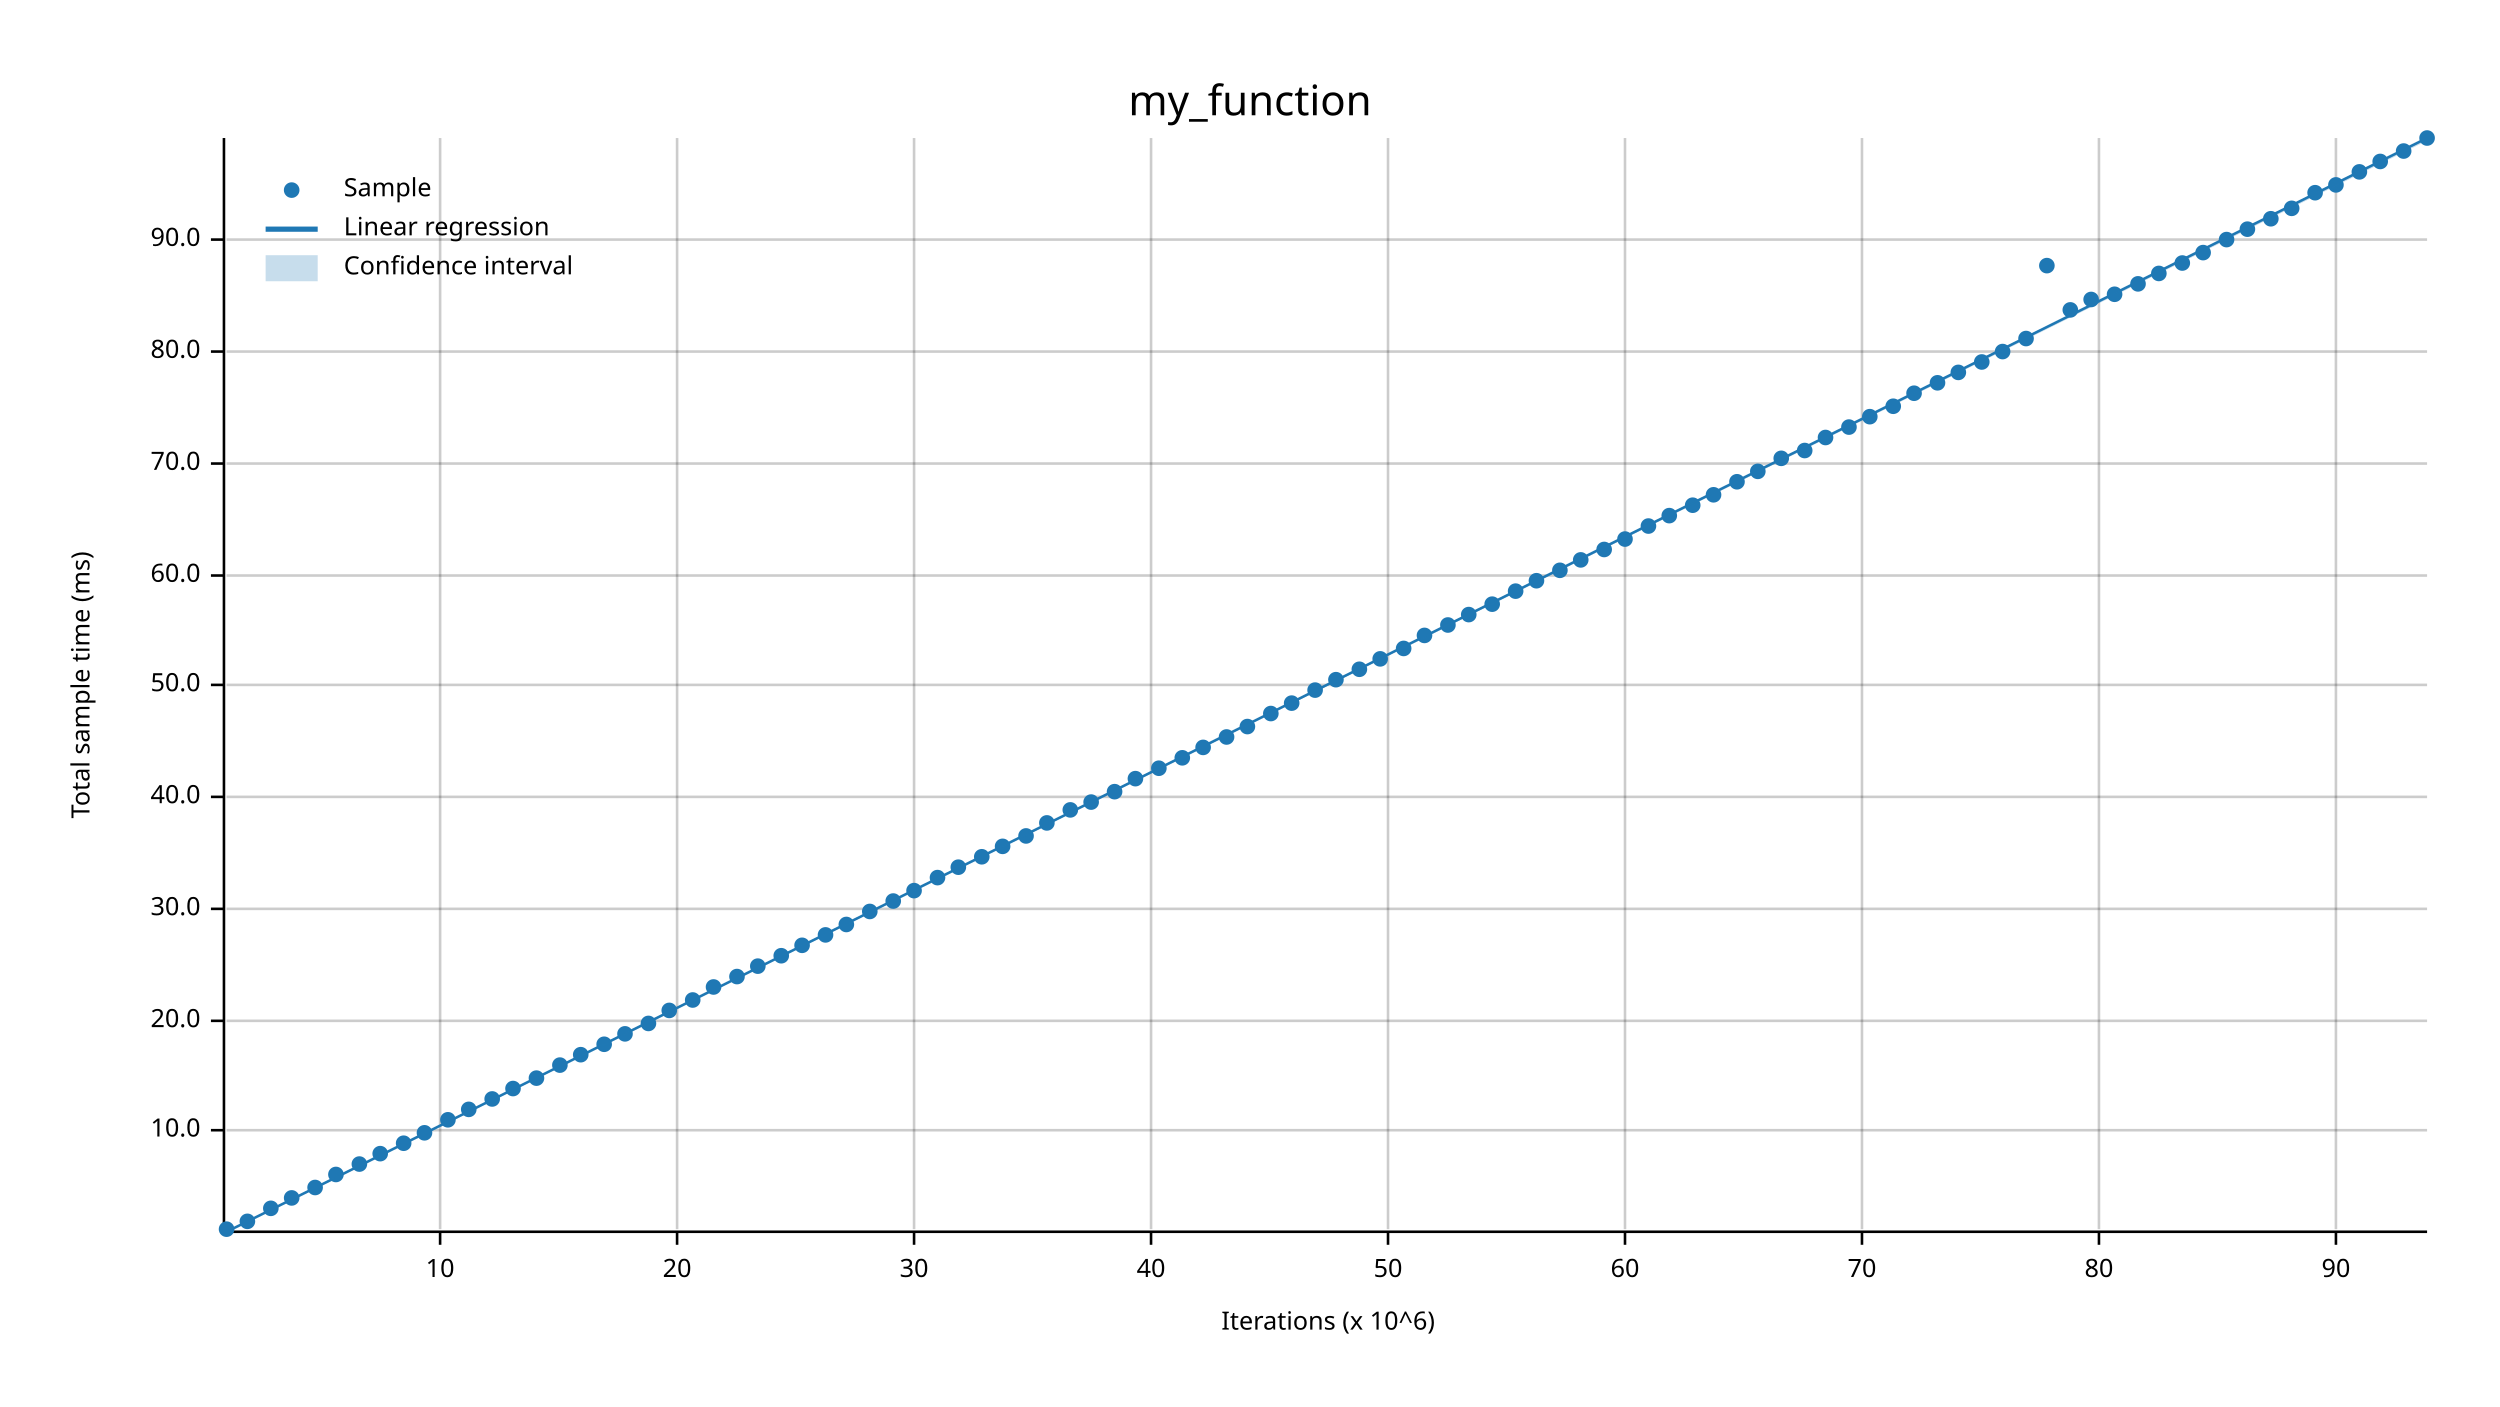
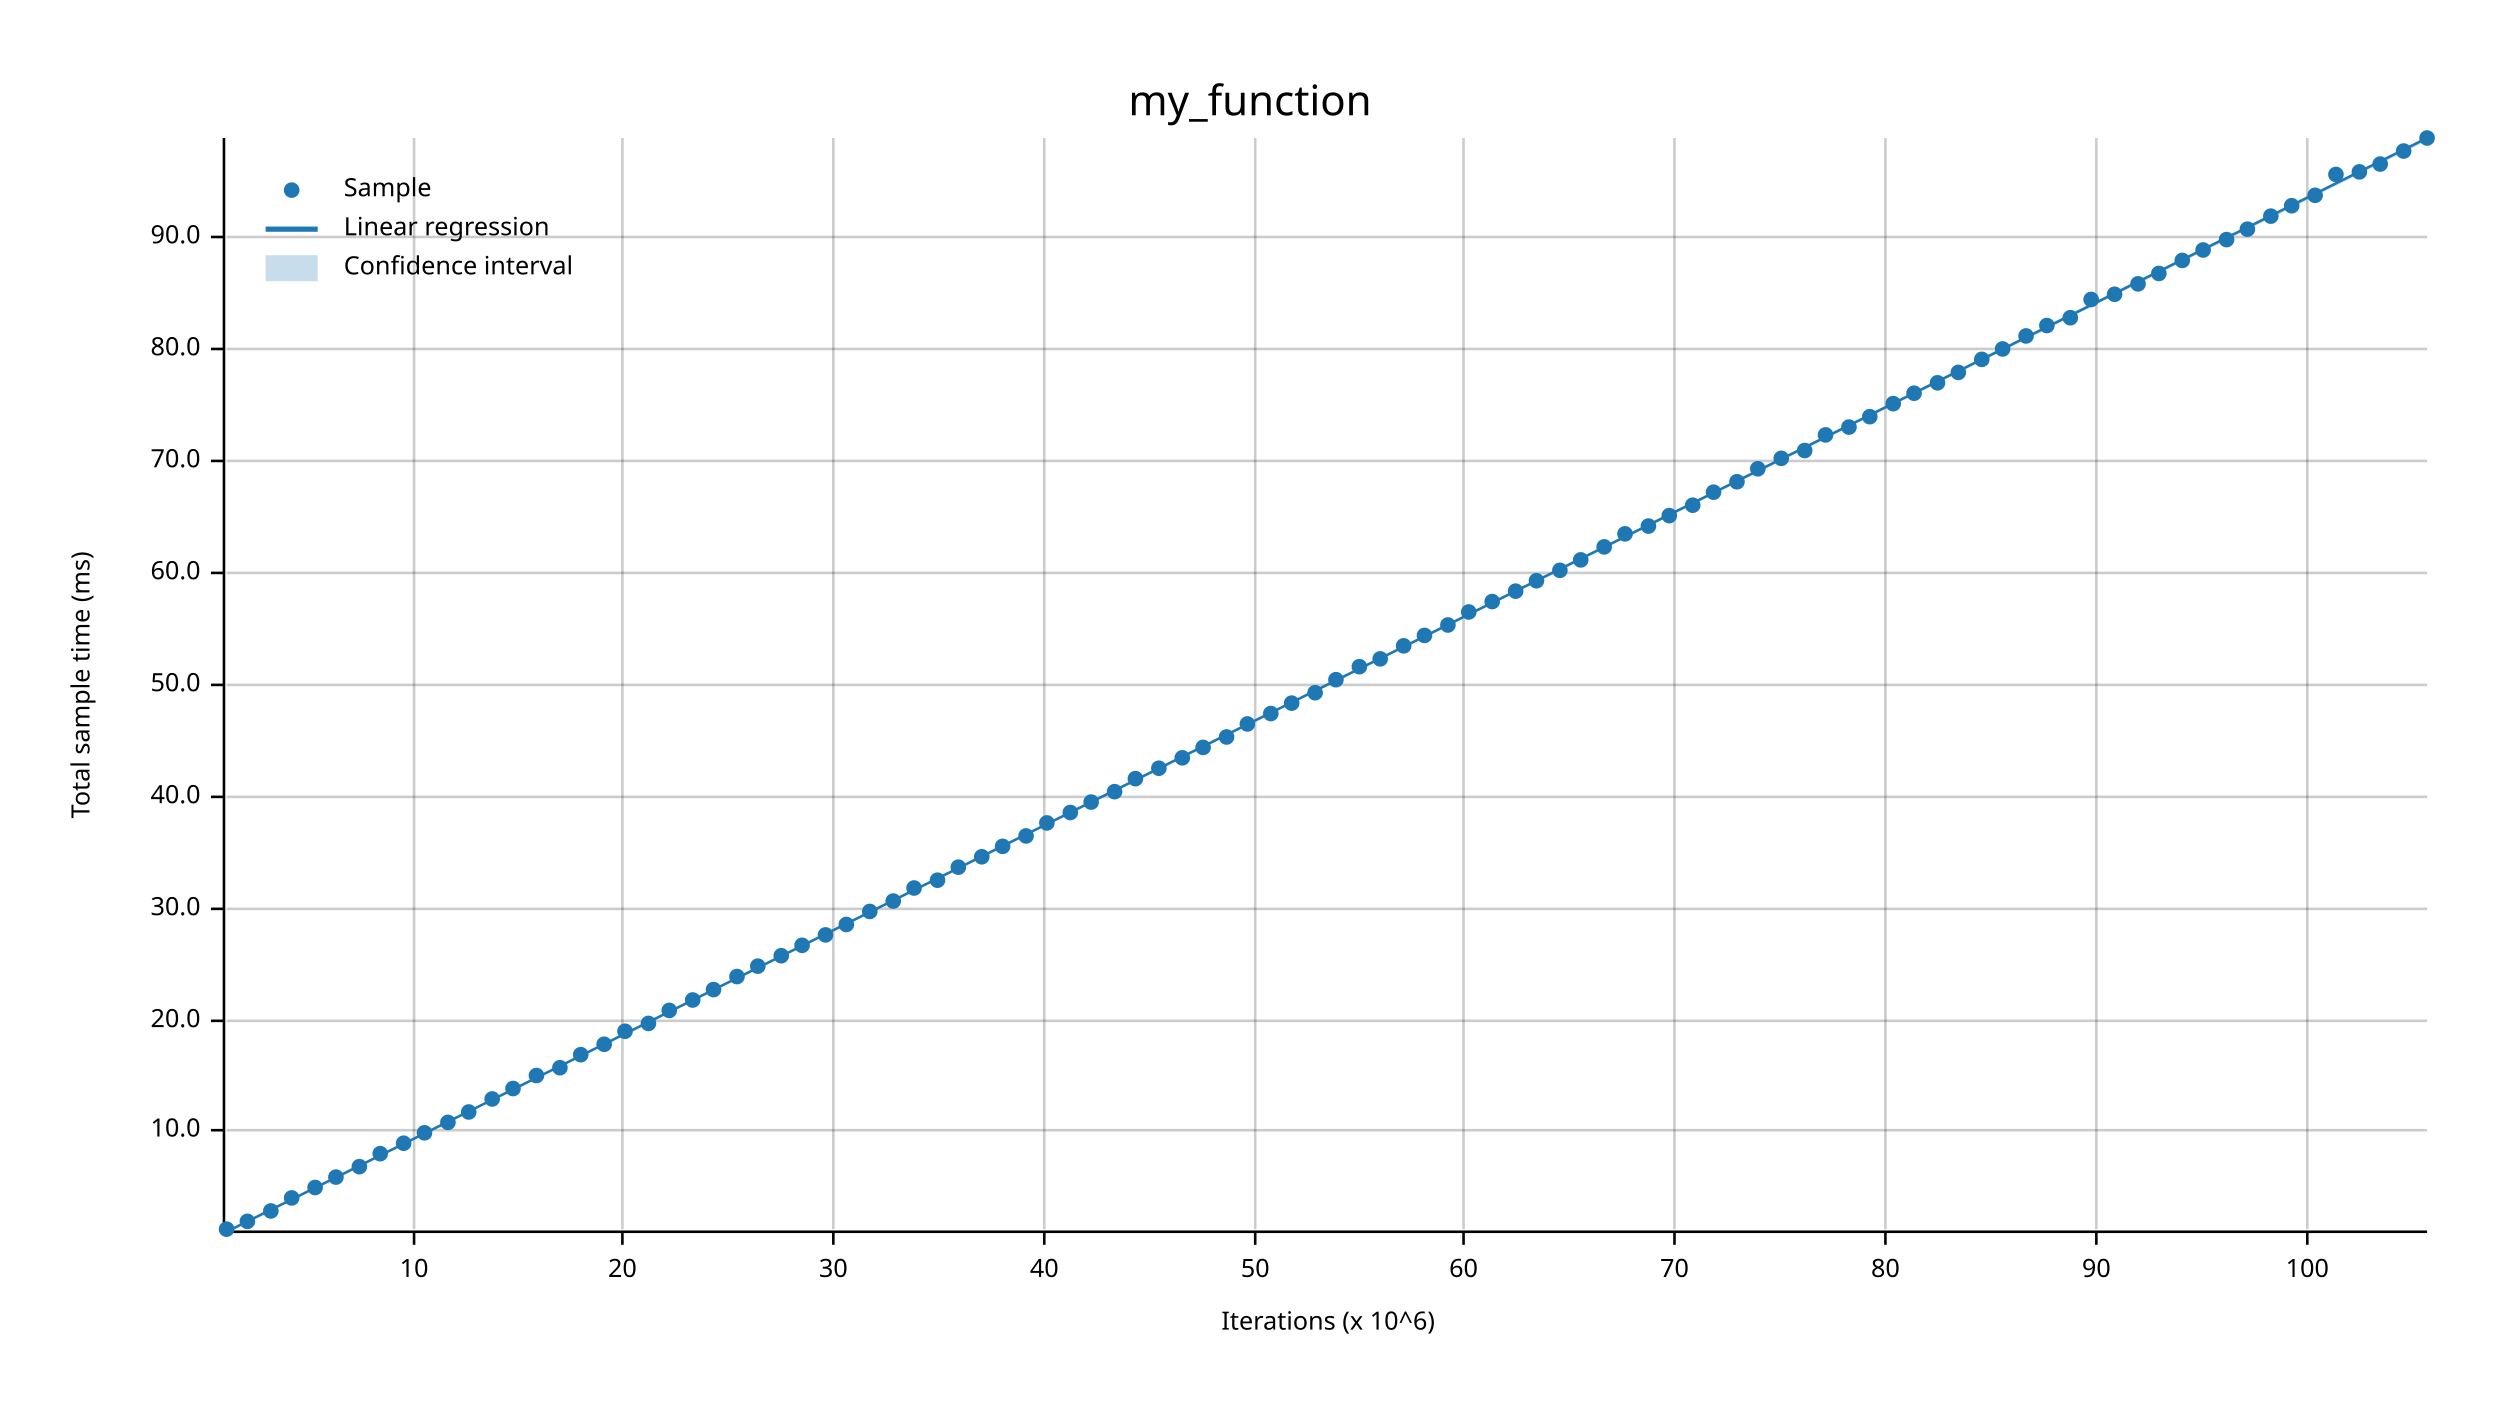
<svg xmlns="http://www.w3.org/2000/svg" width="960" height="540" viewBox="0 0 960 540">
  <text x="480" y="32" dy="0.76em" text-anchor="middle" font-family="sans-serif" font-size="16.129" opacity="1" fill="#000000">
my_function
</text>
  <text x="27" y="263" dy="0.76em" text-anchor="middle" font-family="sans-serif" font-size="9.677" opacity="1" fill="#000000" transform="rotate(270, 27, 263)">
Total sample time (ms)
</text>
  <text x="510" y="513" dy="-0.5ex" text-anchor="middle" font-family="sans-serif" font-size="9.677" opacity="1" fill="#000000">
Iterations (x 10^6)
</text>
-   <line opacity="0.2" stroke="#000000" stroke-width="1" x1="169" y1="472" x2="169" y2="53" />
-   <line opacity="0.2" stroke="#000000" stroke-width="1" x1="260" y1="472" x2="260" y2="53" />
-   <line opacity="0.2" stroke="#000000" stroke-width="1" x1="351" y1="472" x2="351" y2="53" />
-   <line opacity="0.2" stroke="#000000" stroke-width="1" x1="442" y1="472" x2="442" y2="53" />
-   <line opacity="0.2" stroke="#000000" stroke-width="1" x1="533" y1="472" x2="533" y2="53" />
-   <line opacity="0.2" stroke="#000000" stroke-width="1" x1="624" y1="472" x2="624" y2="53" />
-   <line opacity="0.2" stroke="#000000" stroke-width="1" x1="715" y1="472" x2="715" y2="53" />
-   <line opacity="0.2" stroke="#000000" stroke-width="1" x1="806" y1="472" x2="806" y2="53" />
-   <line opacity="0.2" stroke="#000000" stroke-width="1" x1="897" y1="472" x2="897" y2="53" />
+   <line opacity="0.2" stroke="#000000" stroke-width="1" x1="159" y1="472" x2="159" y2="53" />
+   <line opacity="0.2" stroke="#000000" stroke-width="1" x1="239" y1="472" x2="239" y2="53" />
+   <line opacity="0.2" stroke="#000000" stroke-width="1" x1="320" y1="472" x2="320" y2="53" />
+   <line opacity="0.2" stroke="#000000" stroke-width="1" x1="401" y1="472" x2="401" y2="53" />
+   <line opacity="0.2" stroke="#000000" stroke-width="1" x1="482" y1="472" x2="482" y2="53" />
+   <line opacity="0.2" stroke="#000000" stroke-width="1" x1="562" y1="472" x2="562" y2="53" />
+   <line opacity="0.2" stroke="#000000" stroke-width="1" x1="643" y1="472" x2="643" y2="53" />
+   <line opacity="0.2" stroke="#000000" stroke-width="1" x1="724" y1="472" x2="724" y2="53" />
+   <line opacity="0.2" stroke="#000000" stroke-width="1" x1="805" y1="472" x2="805" y2="53" />
+   <line opacity="0.2" stroke="#000000" stroke-width="1" x1="886" y1="472" x2="886" y2="53" />
  <line opacity="0.2" stroke="#000000" stroke-width="1" x1="87" y1="434" x2="932" y2="434" />
  <line opacity="0.2" stroke="#000000" stroke-width="1" x1="87" y1="392" x2="932" y2="392" />
  <line opacity="0.2" stroke="#000000" stroke-width="1" x1="87" y1="349" x2="932" y2="349" />
  <line opacity="0.2" stroke="#000000" stroke-width="1" x1="87" y1="306" x2="932" y2="306" />
  <line opacity="0.2" stroke="#000000" stroke-width="1" x1="87" y1="263" x2="932" y2="263" />
-   <line opacity="0.2" stroke="#000000" stroke-width="1" x1="87" y1="221" x2="932" y2="221" />
-   <line opacity="0.2" stroke="#000000" stroke-width="1" x1="87" y1="178" x2="932" y2="178" />
-   <line opacity="0.2" stroke="#000000" stroke-width="1" x1="87" y1="135" x2="932" y2="135" />
-   <line opacity="0.2" stroke="#000000" stroke-width="1" x1="87" y1="92" x2="932" y2="92" />
+   <line opacity="0.2" stroke="#000000" stroke-width="1" x1="87" y1="220" x2="932" y2="220" />
+   <line opacity="0.2" stroke="#000000" stroke-width="1" x1="87" y1="177" x2="932" y2="177" />
+   <line opacity="0.2" stroke="#000000" stroke-width="1" x1="87" y1="134" x2="932" y2="134" />
+   <line opacity="0.2" stroke="#000000" stroke-width="1" x1="87" y1="91" x2="932" y2="91" />
  <polyline fill="none" opacity="1" stroke="#000000" stroke-width="1" points="86,53 86,472 " />
  <text x="77" y="434" dy="0.5ex" text-anchor="end" font-family="sans-serif" font-size="9.677" opacity="1" fill="#000000">
10.0
</text>
  <polyline fill="none" opacity="1" stroke="#000000" stroke-width="1" points="81,434 86,434 " />
  <text x="77" y="392" dy="0.5ex" text-anchor="end" font-family="sans-serif" font-size="9.677" opacity="1" fill="#000000">
20.0
</text>
  <polyline fill="none" opacity="1" stroke="#000000" stroke-width="1" points="81,392 86,392 " />
  <text x="77" y="349" dy="0.5ex" text-anchor="end" font-family="sans-serif" font-size="9.677" opacity="1" fill="#000000">
30.0
</text>
  <polyline fill="none" opacity="1" stroke="#000000" stroke-width="1" points="81,349 86,349 " />
  <text x="77" y="306" dy="0.5ex" text-anchor="end" font-family="sans-serif" font-size="9.677" opacity="1" fill="#000000">
40.0
</text>
  <polyline fill="none" opacity="1" stroke="#000000" stroke-width="1" points="81,306 86,306 " />
  <text x="77" y="263" dy="0.5ex" text-anchor="end" font-family="sans-serif" font-size="9.677" opacity="1" fill="#000000">
50.0
</text>
  <polyline fill="none" opacity="1" stroke="#000000" stroke-width="1" points="81,263 86,263 " />
-   <text x="77" y="221" dy="0.5ex" text-anchor="end" font-family="sans-serif" font-size="9.677" opacity="1" fill="#000000">
+   <text x="77" y="220" dy="0.5ex" text-anchor="end" font-family="sans-serif" font-size="9.677" opacity="1" fill="#000000">
60.0
</text>
-   <polyline fill="none" opacity="1" stroke="#000000" stroke-width="1" points="81,221 86,221 " />
-   <text x="77" y="178" dy="0.5ex" text-anchor="end" font-family="sans-serif" font-size="9.677" opacity="1" fill="#000000">
+   <polyline fill="none" opacity="1" stroke="#000000" stroke-width="1" points="81,220 86,220 " />
+   <text x="77" y="177" dy="0.5ex" text-anchor="end" font-family="sans-serif" font-size="9.677" opacity="1" fill="#000000">
70.0
</text>
-   <polyline fill="none" opacity="1" stroke="#000000" stroke-width="1" points="81,178 86,178 " />
-   <text x="77" y="135" dy="0.5ex" text-anchor="end" font-family="sans-serif" font-size="9.677" opacity="1" fill="#000000">
+   <polyline fill="none" opacity="1" stroke="#000000" stroke-width="1" points="81,177 86,177 " />
+   <text x="77" y="134" dy="0.5ex" text-anchor="end" font-family="sans-serif" font-size="9.677" opacity="1" fill="#000000">
80.0
</text>
-   <polyline fill="none" opacity="1" stroke="#000000" stroke-width="1" points="81,135 86,135 " />
-   <text x="77" y="92" dy="0.5ex" text-anchor="end" font-family="sans-serif" font-size="9.677" opacity="1" fill="#000000">
+   <polyline fill="none" opacity="1" stroke="#000000" stroke-width="1" points="81,134 86,134 " />
+   <text x="77" y="91" dy="0.5ex" text-anchor="end" font-family="sans-serif" font-size="9.677" opacity="1" fill="#000000">
90.0
</text>
-   <polyline fill="none" opacity="1" stroke="#000000" stroke-width="1" points="81,92 86,92 " />
+   <polyline fill="none" opacity="1" stroke="#000000" stroke-width="1" points="81,91 86,91 " />
  <polyline fill="none" opacity="1" stroke="#000000" stroke-width="1" points="87,473 932,473 " />
-   <text x="169" y="483" dy="0.76em" text-anchor="middle" font-family="sans-serif" font-size="9.677" opacity="1" fill="#000000">
+   <text x="159" y="483" dy="0.76em" text-anchor="middle" font-family="sans-serif" font-size="9.677" opacity="1" fill="#000000">
10
</text>
-   <polyline fill="none" opacity="1" stroke="#000000" stroke-width="1" points="169,473 169,478 " />
-   <text x="260" y="483" dy="0.76em" text-anchor="middle" font-family="sans-serif" font-size="9.677" opacity="1" fill="#000000">
+   <polyline fill="none" opacity="1" stroke="#000000" stroke-width="1" points="159,473 159,478 " />
+   <text x="239" y="483" dy="0.76em" text-anchor="middle" font-family="sans-serif" font-size="9.677" opacity="1" fill="#000000">
20
</text>
-   <polyline fill="none" opacity="1" stroke="#000000" stroke-width="1" points="260,473 260,478 " />
-   <text x="351" y="483" dy="0.76em" text-anchor="middle" font-family="sans-serif" font-size="9.677" opacity="1" fill="#000000">
+   <polyline fill="none" opacity="1" stroke="#000000" stroke-width="1" points="239,473 239,478 " />
+   <text x="320" y="483" dy="0.76em" text-anchor="middle" font-family="sans-serif" font-size="9.677" opacity="1" fill="#000000">
30
</text>
-   <polyline fill="none" opacity="1" stroke="#000000" stroke-width="1" points="351,473 351,478 " />
-   <text x="442" y="483" dy="0.76em" text-anchor="middle" font-family="sans-serif" font-size="9.677" opacity="1" fill="#000000">
+   <polyline fill="none" opacity="1" stroke="#000000" stroke-width="1" points="320,473 320,478 " />
+   <text x="401" y="483" dy="0.76em" text-anchor="middle" font-family="sans-serif" font-size="9.677" opacity="1" fill="#000000">
40
</text>
-   <polyline fill="none" opacity="1" stroke="#000000" stroke-width="1" points="442,473 442,478 " />
-   <text x="533" y="483" dy="0.76em" text-anchor="middle" font-family="sans-serif" font-size="9.677" opacity="1" fill="#000000">
+   <polyline fill="none" opacity="1" stroke="#000000" stroke-width="1" points="401,473 401,478 " />
+   <text x="482" y="483" dy="0.76em" text-anchor="middle" font-family="sans-serif" font-size="9.677" opacity="1" fill="#000000">
50
</text>
-   <polyline fill="none" opacity="1" stroke="#000000" stroke-width="1" points="533,473 533,478 " />
-   <text x="624" y="483" dy="0.76em" text-anchor="middle" font-family="sans-serif" font-size="9.677" opacity="1" fill="#000000">
+   <polyline fill="none" opacity="1" stroke="#000000" stroke-width="1" points="482,473 482,478 " />
+   <text x="562" y="483" dy="0.76em" text-anchor="middle" font-family="sans-serif" font-size="9.677" opacity="1" fill="#000000">
60
</text>
-   <polyline fill="none" opacity="1" stroke="#000000" stroke-width="1" points="624,473 624,478 " />
-   <text x="715" y="483" dy="0.76em" text-anchor="middle" font-family="sans-serif" font-size="9.677" opacity="1" fill="#000000">
+   <polyline fill="none" opacity="1" stroke="#000000" stroke-width="1" points="562,473 562,478 " />
+   <text x="643" y="483" dy="0.76em" text-anchor="middle" font-family="sans-serif" font-size="9.677" opacity="1" fill="#000000">
70
</text>
-   <polyline fill="none" opacity="1" stroke="#000000" stroke-width="1" points="715,473 715,478 " />
-   <text x="806" y="483" dy="0.76em" text-anchor="middle" font-family="sans-serif" font-size="9.677" opacity="1" fill="#000000">
+   <polyline fill="none" opacity="1" stroke="#000000" stroke-width="1" points="643,473 643,478 " />
+   <text x="724" y="483" dy="0.76em" text-anchor="middle" font-family="sans-serif" font-size="9.677" opacity="1" fill="#000000">
80
</text>
-   <polyline fill="none" opacity="1" stroke="#000000" stroke-width="1" points="806,473 806,478 " />
-   <text x="897" y="483" dy="0.76em" text-anchor="middle" font-family="sans-serif" font-size="9.677" opacity="1" fill="#000000">
+   <polyline fill="none" opacity="1" stroke="#000000" stroke-width="1" points="724,473 724,478 " />
+   <text x="805" y="483" dy="0.76em" text-anchor="middle" font-family="sans-serif" font-size="9.677" opacity="1" fill="#000000">
90
</text>
-   <polyline fill="none" opacity="1" stroke="#000000" stroke-width="1" points="897,473 897,478 " />
+   <polyline fill="none" opacity="1" stroke="#000000" stroke-width="1" points="805,473 805,478 " />
+   <text x="886" y="483" dy="0.76em" text-anchor="middle" font-family="sans-serif" font-size="9.677" opacity="1" fill="#000000">
+ 100
+ </text>
+   <polyline fill="none" opacity="1" stroke="#000000" stroke-width="1" points="886,473 886,478 " />
  <circle cx="87" cy="472" r="3" opacity="1" fill="#1F78B4" stroke="none" stroke-width="1" />
  <circle cx="95" cy="469" r="3" opacity="1" fill="#1F78B4" stroke="none" stroke-width="1" />
-   <circle cx="104" cy="464" r="3" opacity="1" fill="#1F78B4" stroke="none" stroke-width="1" />
+   <circle cx="104" cy="465" r="3" opacity="1" fill="#1F78B4" stroke="none" stroke-width="1" />
  <circle cx="112" cy="460" r="3" opacity="1" fill="#1F78B4" stroke="none" stroke-width="1" />
  <circle cx="121" cy="456" r="3" opacity="1" fill="#1F78B4" stroke="none" stroke-width="1" />
-   <circle cx="129" cy="451" r="3" opacity="1" fill="#1F78B4" stroke="none" stroke-width="1" />
-   <circle cx="138" cy="447" r="3" opacity="1" fill="#1F78B4" stroke="none" stroke-width="1" />
+   <circle cx="129" cy="452" r="3" opacity="1" fill="#1F78B4" stroke="none" stroke-width="1" />
+   <circle cx="138" cy="448" r="3" opacity="1" fill="#1F78B4" stroke="none" stroke-width="1" />
  <circle cx="146" cy="443" r="3" opacity="1" fill="#1F78B4" stroke="none" stroke-width="1" />
  <circle cx="155" cy="439" r="3" opacity="1" fill="#1F78B4" stroke="none" stroke-width="1" />
  <circle cx="163" cy="435" r="3" opacity="1" fill="#1F78B4" stroke="none" stroke-width="1" />
-   <circle cx="172" cy="430" r="3" opacity="1" fill="#1F78B4" stroke="none" stroke-width="1" />
-   <circle cx="180" cy="426" r="3" opacity="1" fill="#1F78B4" stroke="none" stroke-width="1" />
+   <circle cx="172" cy="431" r="3" opacity="1" fill="#1F78B4" stroke="none" stroke-width="1" />
+   <circle cx="180" cy="427" r="3" opacity="1" fill="#1F78B4" stroke="none" stroke-width="1" />
  <circle cx="189" cy="422" r="3" opacity="1" fill="#1F78B4" stroke="none" stroke-width="1" />
  <circle cx="197" cy="418" r="3" opacity="1" fill="#1F78B4" stroke="none" stroke-width="1" />
-   <circle cx="206" cy="414" r="3" opacity="1" fill="#1F78B4" stroke="none" stroke-width="1" />
-   <circle cx="215" cy="409" r="3" opacity="1" fill="#1F78B4" stroke="none" stroke-width="1" />
+   <circle cx="206" cy="413" r="3" opacity="1" fill="#1F78B4" stroke="none" stroke-width="1" />
+   <circle cx="215" cy="410" r="3" opacity="1" fill="#1F78B4" stroke="none" stroke-width="1" />
  <circle cx="223" cy="405" r="3" opacity="1" fill="#1F78B4" stroke="none" stroke-width="1" />
  <circle cx="232" cy="401" r="3" opacity="1" fill="#1F78B4" stroke="none" stroke-width="1" />
-   <circle cx="240" cy="397" r="3" opacity="1" fill="#1F78B4" stroke="none" stroke-width="1" />
+   <circle cx="240" cy="396" r="3" opacity="1" fill="#1F78B4" stroke="none" stroke-width="1" />
  <circle cx="249" cy="393" r="3" opacity="1" fill="#1F78B4" stroke="none" stroke-width="1" />
  <circle cx="257" cy="388" r="3" opacity="1" fill="#1F78B4" stroke="none" stroke-width="1" />
  <circle cx="266" cy="384" r="3" opacity="1" fill="#1F78B4" stroke="none" stroke-width="1" />
-   <circle cx="274" cy="379" r="3" opacity="1" fill="#1F78B4" stroke="none" stroke-width="1" />
+   <circle cx="274" cy="380" r="3" opacity="1" fill="#1F78B4" stroke="none" stroke-width="1" />
  <circle cx="283" cy="375" r="3" opacity="1" fill="#1F78B4" stroke="none" stroke-width="1" />
  <circle cx="291" cy="371" r="3" opacity="1" fill="#1F78B4" stroke="none" stroke-width="1" />
  <circle cx="300" cy="367" r="3" opacity="1" fill="#1F78B4" stroke="none" stroke-width="1" />
  <circle cx="308" cy="363" r="3" opacity="1" fill="#1F78B4" stroke="none" stroke-width="1" />
  <circle cx="317" cy="359" r="3" opacity="1" fill="#1F78B4" stroke="none" stroke-width="1" />
  <circle cx="325" cy="355" r="3" opacity="1" fill="#1F78B4" stroke="none" stroke-width="1" />
  <circle cx="334" cy="350" r="3" opacity="1" fill="#1F78B4" stroke="none" stroke-width="1" />
  <circle cx="343" cy="346" r="3" opacity="1" fill="#1F78B4" stroke="none" stroke-width="1" />
-   <circle cx="351" cy="342" r="3" opacity="1" fill="#1F78B4" stroke="none" stroke-width="1" />
-   <circle cx="360" cy="337" r="3" opacity="1" fill="#1F78B4" stroke="none" stroke-width="1" />
+   <circle cx="351" cy="341" r="3" opacity="1" fill="#1F78B4" stroke="none" stroke-width="1" />
+   <circle cx="360" cy="338" r="3" opacity="1" fill="#1F78B4" stroke="none" stroke-width="1" />
  <circle cx="368" cy="333" r="3" opacity="1" fill="#1F78B4" stroke="none" stroke-width="1" />
  <circle cx="377" cy="329" r="3" opacity="1" fill="#1F78B4" stroke="none" stroke-width="1" />
  <circle cx="385" cy="325" r="3" opacity="1" fill="#1F78B4" stroke="none" stroke-width="1" />
  <circle cx="394" cy="321" r="3" opacity="1" fill="#1F78B4" stroke="none" stroke-width="1" />
  <circle cx="402" cy="316" r="3" opacity="1" fill="#1F78B4" stroke="none" stroke-width="1" />
-   <circle cx="411" cy="311" r="3" opacity="1" fill="#1F78B4" stroke="none" stroke-width="1" />
+   <circle cx="411" cy="312" r="3" opacity="1" fill="#1F78B4" stroke="none" stroke-width="1" />
  <circle cx="419" cy="308" r="3" opacity="1" fill="#1F78B4" stroke="none" stroke-width="1" />
  <circle cx="428" cy="304" r="3" opacity="1" fill="#1F78B4" stroke="none" stroke-width="1" />
  <circle cx="436" cy="299" r="3" opacity="1" fill="#1F78B4" stroke="none" stroke-width="1" />
  <circle cx="445" cy="295" r="3" opacity="1" fill="#1F78B4" stroke="none" stroke-width="1" />
  <circle cx="454" cy="291" r="3" opacity="1" fill="#1F78B4" stroke="none" stroke-width="1" />
  <circle cx="462" cy="287" r="3" opacity="1" fill="#1F78B4" stroke="none" stroke-width="1" />
  <circle cx="471" cy="283" r="3" opacity="1" fill="#1F78B4" stroke="none" stroke-width="1" />
-   <circle cx="479" cy="279" r="3" opacity="1" fill="#1F78B4" stroke="none" stroke-width="1" />
+   <circle cx="479" cy="278" r="3" opacity="1" fill="#1F78B4" stroke="none" stroke-width="1" />
  <circle cx="488" cy="274" r="3" opacity="1" fill="#1F78B4" stroke="none" stroke-width="1" />
  <circle cx="496" cy="270" r="3" opacity="1" fill="#1F78B4" stroke="none" stroke-width="1" />
-   <circle cx="505" cy="265" r="3" opacity="1" fill="#1F78B4" stroke="none" stroke-width="1" />
+   <circle cx="505" cy="266" r="3" opacity="1" fill="#1F78B4" stroke="none" stroke-width="1" />
  <circle cx="513" cy="261" r="3" opacity="1" fill="#1F78B4" stroke="none" stroke-width="1" />
-   <circle cx="522" cy="257" r="3" opacity="1" fill="#1F78B4" stroke="none" stroke-width="1" />
+   <circle cx="522" cy="256" r="3" opacity="1" fill="#1F78B4" stroke="none" stroke-width="1" />
  <circle cx="530" cy="253" r="3" opacity="1" fill="#1F78B4" stroke="none" stroke-width="1" />
-   <circle cx="539" cy="249" r="3" opacity="1" fill="#1F78B4" stroke="none" stroke-width="1" />
+   <circle cx="539" cy="248" r="3" opacity="1" fill="#1F78B4" stroke="none" stroke-width="1" />
  <circle cx="547" cy="244" r="3" opacity="1" fill="#1F78B4" stroke="none" stroke-width="1" />
  <circle cx="556" cy="240" r="3" opacity="1" fill="#1F78B4" stroke="none" stroke-width="1" />
-   <circle cx="564" cy="236" r="3" opacity="1" fill="#1F78B4" stroke="none" stroke-width="1" />
-   <circle cx="573" cy="232" r="3" opacity="1" fill="#1F78B4" stroke="none" stroke-width="1" />
+   <circle cx="564" cy="235" r="3" opacity="1" fill="#1F78B4" stroke="none" stroke-width="1" />
+   <circle cx="573" cy="231" r="3" opacity="1" fill="#1F78B4" stroke="none" stroke-width="1" />
  <circle cx="582" cy="227" r="3" opacity="1" fill="#1F78B4" stroke="none" stroke-width="1" />
  <circle cx="590" cy="223" r="3" opacity="1" fill="#1F78B4" stroke="none" stroke-width="1" />
  <circle cx="599" cy="219" r="3" opacity="1" fill="#1F78B4" stroke="none" stroke-width="1" />
  <circle cx="607" cy="215" r="3" opacity="1" fill="#1F78B4" stroke="none" stroke-width="1" />
-   <circle cx="616" cy="211" r="3" opacity="1" fill="#1F78B4" stroke="none" stroke-width="1" />
-   <circle cx="624" cy="207" r="3" opacity="1" fill="#1F78B4" stroke="none" stroke-width="1" />
+   <circle cx="616" cy="210" r="3" opacity="1" fill="#1F78B4" stroke="none" stroke-width="1" />
+   <circle cx="624" cy="205" r="3" opacity="1" fill="#1F78B4" stroke="none" stroke-width="1" />
  <circle cx="633" cy="202" r="3" opacity="1" fill="#1F78B4" stroke="none" stroke-width="1" />
  <circle cx="641" cy="198" r="3" opacity="1" fill="#1F78B4" stroke="none" stroke-width="1" />
  <circle cx="650" cy="194" r="3" opacity="1" fill="#1F78B4" stroke="none" stroke-width="1" />
-   <circle cx="658" cy="190" r="3" opacity="1" fill="#1F78B4" stroke="none" stroke-width="1" />
+   <circle cx="658" cy="189" r="3" opacity="1" fill="#1F78B4" stroke="none" stroke-width="1" />
  <circle cx="667" cy="185" r="3" opacity="1" fill="#1F78B4" stroke="none" stroke-width="1" />
-   <circle cx="675" cy="181" r="3" opacity="1" fill="#1F78B4" stroke="none" stroke-width="1" />
+   <circle cx="675" cy="180" r="3" opacity="1" fill="#1F78B4" stroke="none" stroke-width="1" />
  <circle cx="684" cy="176" r="3" opacity="1" fill="#1F78B4" stroke="none" stroke-width="1" />
  <circle cx="693" cy="173" r="3" opacity="1" fill="#1F78B4" stroke="none" stroke-width="1" />
-   <circle cx="701" cy="168" r="3" opacity="1" fill="#1F78B4" stroke="none" stroke-width="1" />
+   <circle cx="701" cy="167" r="3" opacity="1" fill="#1F78B4" stroke="none" stroke-width="1" />
  <circle cx="710" cy="164" r="3" opacity="1" fill="#1F78B4" stroke="none" stroke-width="1" />
  <circle cx="718" cy="160" r="3" opacity="1" fill="#1F78B4" stroke="none" stroke-width="1" />
-   <circle cx="727" cy="156" r="3" opacity="1" fill="#1F78B4" stroke="none" stroke-width="1" />
+   <circle cx="727" cy="155" r="3" opacity="1" fill="#1F78B4" stroke="none" stroke-width="1" />
  <circle cx="735" cy="151" r="3" opacity="1" fill="#1F78B4" stroke="none" stroke-width="1" />
  <circle cx="744" cy="147" r="3" opacity="1" fill="#1F78B4" stroke="none" stroke-width="1" />
  <circle cx="752" cy="143" r="3" opacity="1" fill="#1F78B4" stroke="none" stroke-width="1" />
-   <circle cx="761" cy="139" r="3" opacity="1" fill="#1F78B4" stroke="none" stroke-width="1" />
-   <circle cx="769" cy="135" r="3" opacity="1" fill="#1F78B4" stroke="none" stroke-width="1" />
-   <circle cx="778" cy="130" r="3" opacity="1" fill="#1F78B4" stroke="none" stroke-width="1" />
-   <circle cx="786" cy="102" r="3" opacity="1" fill="#1F78B4" stroke="none" stroke-width="1" />
-   <circle cx="795" cy="119" r="3" opacity="1" fill="#1F78B4" stroke="none" stroke-width="1" />
+   <circle cx="761" cy="138" r="3" opacity="1" fill="#1F78B4" stroke="none" stroke-width="1" />
+   <circle cx="769" cy="134" r="3" opacity="1" fill="#1F78B4" stroke="none" stroke-width="1" />
+   <circle cx="778" cy="129" r="3" opacity="1" fill="#1F78B4" stroke="none" stroke-width="1" />
+   <circle cx="786" cy="125" r="3" opacity="1" fill="#1F78B4" stroke="none" stroke-width="1" />
+   <circle cx="795" cy="122" r="3" opacity="1" fill="#1F78B4" stroke="none" stroke-width="1" />
  <circle cx="803" cy="115" r="3" opacity="1" fill="#1F78B4" stroke="none" stroke-width="1" />
  <circle cx="812" cy="113" r="3" opacity="1" fill="#1F78B4" stroke="none" stroke-width="1" />
  <circle cx="821" cy="109" r="3" opacity="1" fill="#1F78B4" stroke="none" stroke-width="1" />
  <circle cx="829" cy="105" r="3" opacity="1" fill="#1F78B4" stroke="none" stroke-width="1" />
-   <circle cx="838" cy="101" r="3" opacity="1" fill="#1F78B4" stroke="none" stroke-width="1" />
-   <circle cx="846" cy="97" r="3" opacity="1" fill="#1F78B4" stroke="none" stroke-width="1" />
+   <circle cx="838" cy="100" r="3" opacity="1" fill="#1F78B4" stroke="none" stroke-width="1" />
+   <circle cx="846" cy="96" r="3" opacity="1" fill="#1F78B4" stroke="none" stroke-width="1" />
  <circle cx="855" cy="92" r="3" opacity="1" fill="#1F78B4" stroke="none" stroke-width="1" />
  <circle cx="863" cy="88" r="3" opacity="1" fill="#1F78B4" stroke="none" stroke-width="1" />
-   <circle cx="872" cy="84" r="3" opacity="1" fill="#1F78B4" stroke="none" stroke-width="1" />
-   <circle cx="880" cy="80" r="3" opacity="1" fill="#1F78B4" stroke="none" stroke-width="1" />
-   <circle cx="889" cy="74" r="3" opacity="1" fill="#1F78B4" stroke="none" stroke-width="1" />
-   <circle cx="897" cy="71" r="3" opacity="1" fill="#1F78B4" stroke="none" stroke-width="1" />
+   <circle cx="872" cy="83" r="3" opacity="1" fill="#1F78B4" stroke="none" stroke-width="1" />
+   <circle cx="880" cy="79" r="3" opacity="1" fill="#1F78B4" stroke="none" stroke-width="1" />
+   <circle cx="889" cy="75" r="3" opacity="1" fill="#1F78B4" stroke="none" stroke-width="1" />
+   <circle cx="897" cy="67" r="3" opacity="1" fill="#1F78B4" stroke="none" stroke-width="1" />
  <circle cx="906" cy="66" r="3" opacity="1" fill="#1F78B4" stroke="none" stroke-width="1" />
-   <circle cx="914" cy="62" r="3" opacity="1" fill="#1F78B4" stroke="none" stroke-width="1" />
+   <circle cx="914" cy="63" r="3" opacity="1" fill="#1F78B4" stroke="none" stroke-width="1" />
  <circle cx="923" cy="58" r="3" opacity="1" fill="#1F78B4" stroke="none" stroke-width="1" />
  <circle cx="932" cy="53" r="3" opacity="1" fill="#1F78B4" stroke="none" stroke-width="1" />
  <polyline fill="none" opacity="1" stroke="#1F78B4" stroke-width="1" points="87,473 932,53 " />
  <polygon opacity="0.25" fill="#1F78B4" points="87,473 932,54 932,53 " />
  <text x="132" y="68" dy="0.76em" text-anchor="start" font-family="sans-serif" font-size="9.677" opacity="1" fill="#000000">
Sample
</text>
  <text x="132" y="83" dy="0.76em" text-anchor="start" font-family="sans-serif" font-size="9.677" opacity="1" fill="#000000">
Linear regression
</text>
  <text x="132" y="98" dy="0.76em" text-anchor="start" font-family="sans-serif" font-size="9.677" opacity="1" fill="#000000">
Confidence interval
</text>
  <circle cx="112" cy="73" r="3" opacity="1" fill="#1F78B4" stroke="none" stroke-width="1" />
  <polyline fill="none" opacity="1" stroke="#1F78B4" stroke-width="2" points="102,88 122,88 " />
  <rect x="102" y="98" width="20" height="10" opacity="0.25" fill="#1F78B4" stroke="none" />
</svg>
